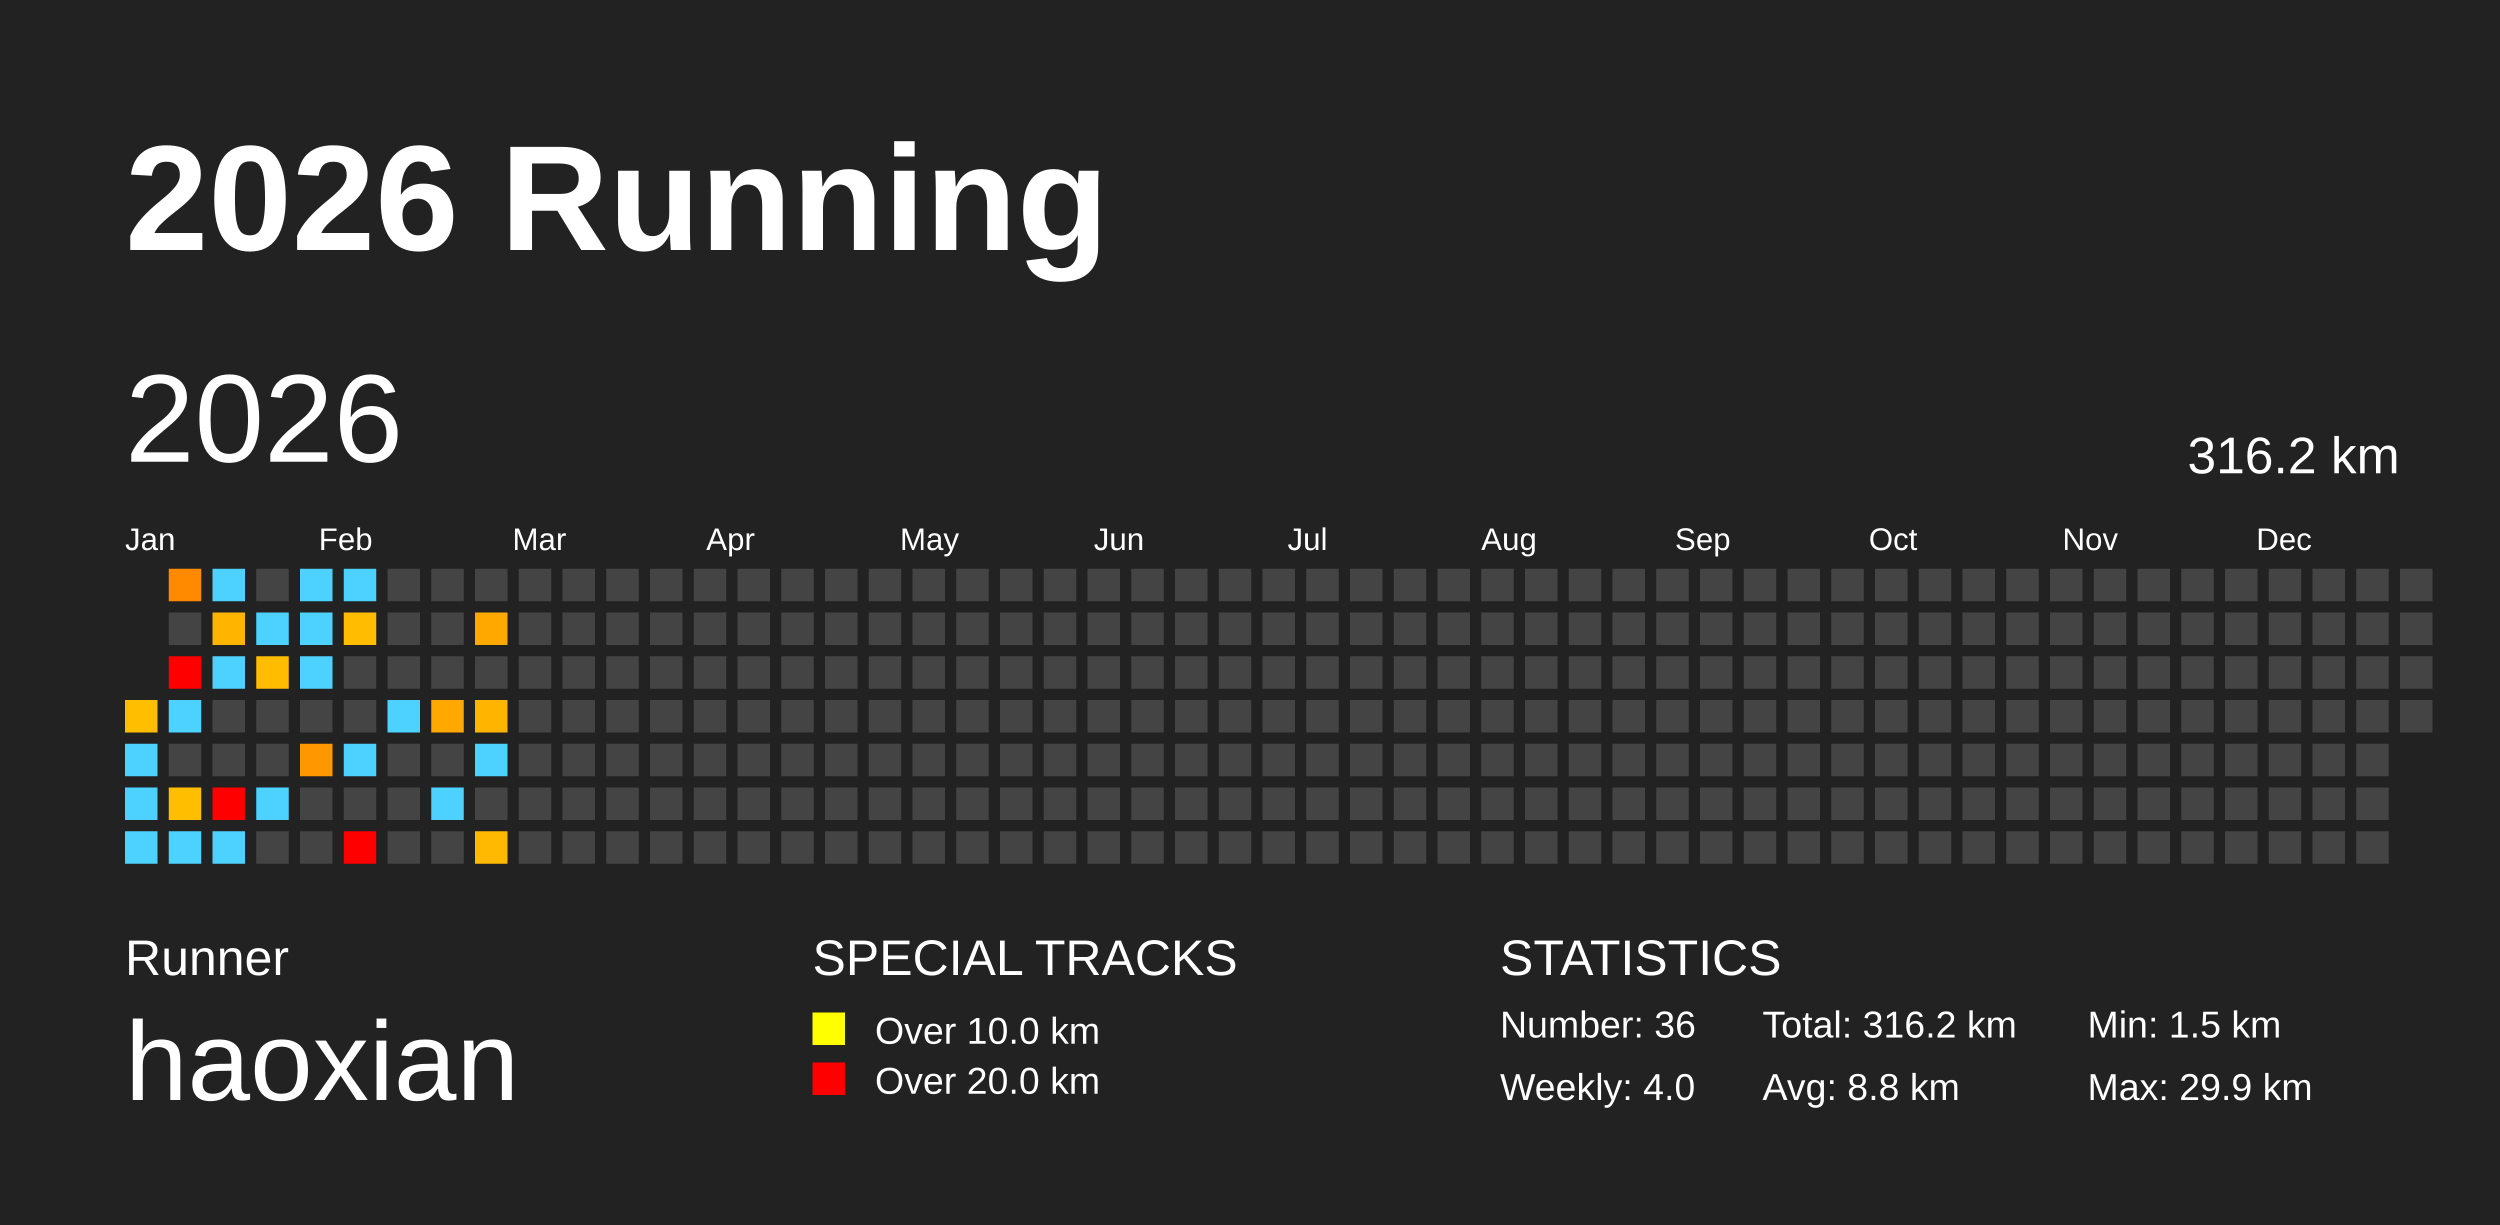
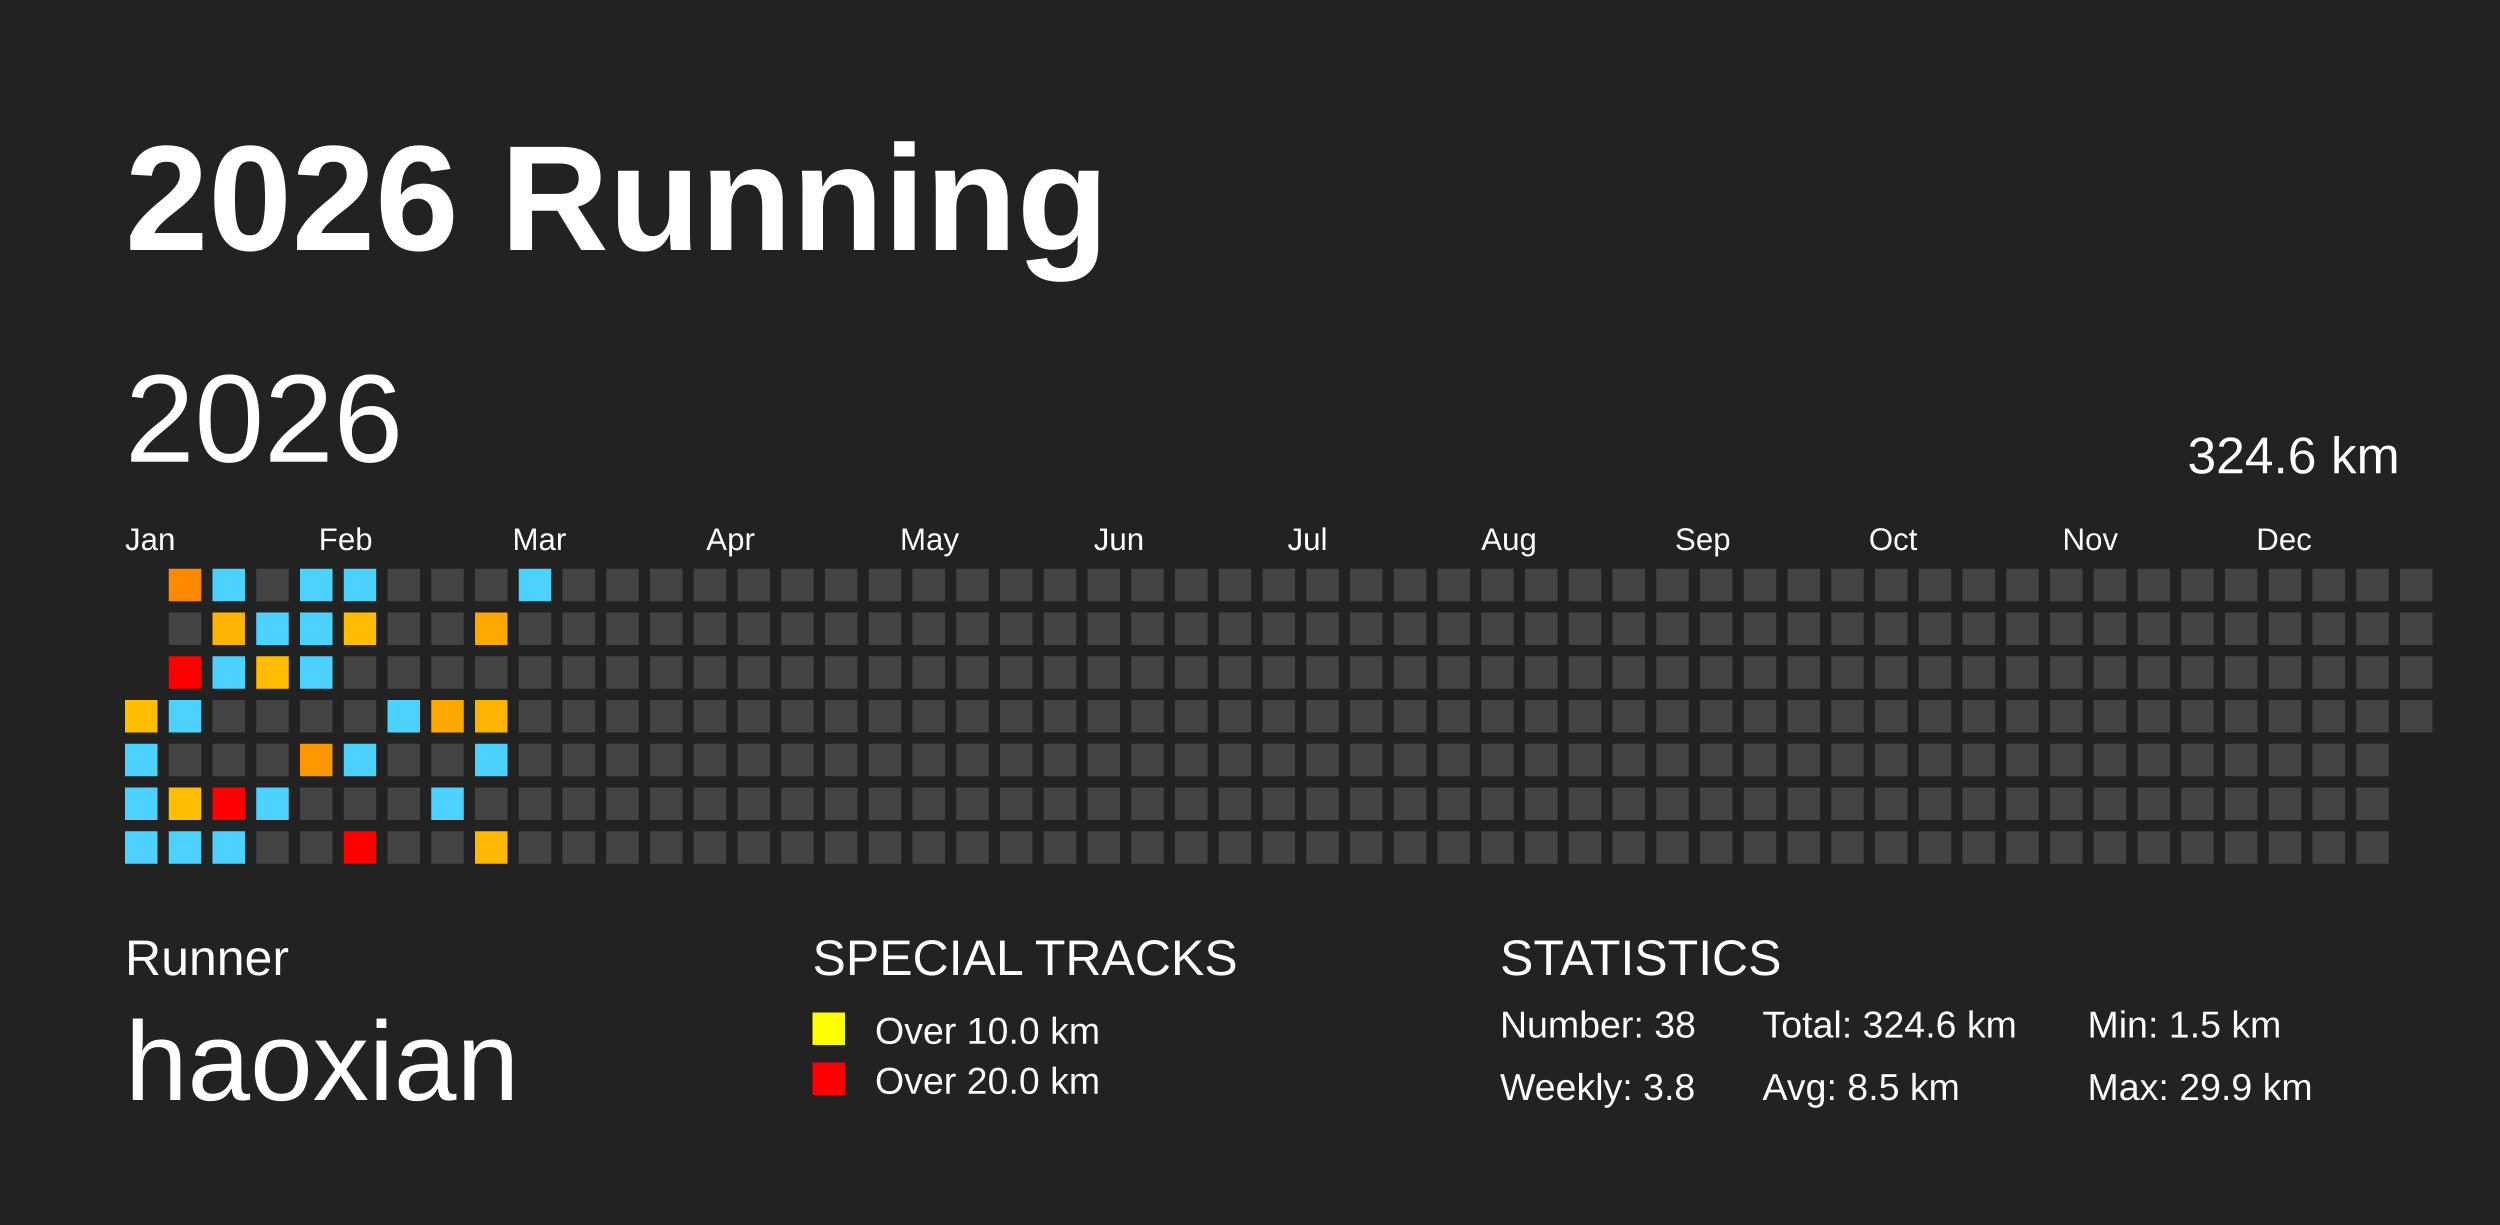
<svg xmlns="http://www.w3.org/2000/svg" baseProfile="full" height="98mm" version="1.1" viewBox="0,0,200,98" width="200mm">
  <defs />
  <rect fill="#222222" height="98" width="200" x="0" y="0" />
  <text fill="#FFFFFF" style="font-size:12px; font-family:Arial; font-weight:bold;" x="10" y="20">2026 Running</text>
  <text fill="#FFFFFF" style="font-size:4px; font-family:Arial" x="10" y="78">Runner</text>
  <text fill="#FFFFFF" style="font-size:9px; font-family:Arial" x="10" y="88">haoxian</text>
  <text fill="#FFFFFF" style="font-size:4px; font-family:Arial" x="65" y="78">SPECIAL TRACKS</text>
  <rect fill="yellow" height="2.6" width="2.6" x="65" y="81" />
  <text fill="#FFFFFF" style="font-size:3px; font-family:Arial" x="70" y="83.5">Over 10.0 km</text>
  <rect fill="red" height="2.6" width="2.6" x="65" y="85" />
  <text fill="#FFFFFF" style="font-size:3px; font-family:Arial" x="70" y="87.5">Over 20.0 km</text>
  <text fill="#FFFFFF" style="font-size:4px; font-family:Arial" x="120" y="78">STATISTICS</text>
-   <text fill="#FFFFFF" style="font-size:3px; font-family:Arial" x="120" y="83">Number: 36</text>
-   <text fill="#FFFFFF" style="font-size:3px; font-family:Arial" x="120" y="88">Weekly: 4.0</text>
-   <text fill="#FFFFFF" style="font-size:3px; font-family:Arial" x="141" y="83">Total: 316.2 km</text>
-   <text fill="#FFFFFF" style="font-size:3px; font-family:Arial" x="141" y="88">Avg: 8.8 km</text>
+   <text fill="#FFFFFF" style="font-size:3px; font-family:Arial" x="120" y="83">Number: 38</text>
+   <text fill="#FFFFFF" style="font-size:3px; font-family:Arial" x="120" y="88">Weekly: 3.8</text>
+   <text fill="#FFFFFF" style="font-size:3px; font-family:Arial" x="141" y="83">Total: 324.6 km</text>
+   <text fill="#FFFFFF" style="font-size:3px; font-family:Arial" x="141" y="88">Avg: 8.5 km</text>
  <text fill="#FFFFFF" style="font-size:3px; font-family:Arial" x="167" y="83">Min: 1.5 km</text>
  <text fill="#FFFFFF" style="font-size:3px; font-family:Arial" x="167" y="88">Max: 29.9 km</text>
  <text dominant-baseline="hanging" fill="#FFFFFF" style="font-size:10.0px; font-family:Arial;" x="10" y="30">2026</text>
-   <text dominant-baseline="hanging" fill="#FFFFFF" style="font-size:4.125px; font-family:Arial;" x="175" y="35">316.2 km</text>
+   <text dominant-baseline="hanging" fill="#FFFFFF" style="font-size:4.125px; font-family:Arial;" x="175" y="35">324.6 km</text>
  <text fill="#FFFFFF" style="font-size:2.5px; font-family:Arial" x="10.0" y="44">Jan</text>
  <text fill="#FFFFFF" style="font-size:2.5px; font-family:Arial" x="25.5" y="44">Feb</text>
  <text fill="#FFFFFF" style="font-size:2.5px; font-family:Arial" x="41.0" y="44">Mar</text>
  <text fill="#FFFFFF" style="font-size:2.5px; font-family:Arial" x="56.5" y="44">Apr</text>
  <text fill="#FFFFFF" style="font-size:2.5px; font-family:Arial" x="72.0" y="44">May</text>
  <text fill="#FFFFFF" style="font-size:2.5px; font-family:Arial" x="87.5" y="44">Jun</text>
  <text fill="#FFFFFF" style="font-size:2.5px; font-family:Arial" x="103.0" y="44">Jul</text>
  <text fill="#FFFFFF" style="font-size:2.5px; font-family:Arial" x="118.5" y="44">Aug</text>
  <text fill="#FFFFFF" style="font-size:2.5px; font-family:Arial" x="134.0" y="44">Sep</text>
  <text fill="#FFFFFF" style="font-size:2.5px; font-family:Arial" x="149.5" y="44">Oct</text>
  <text fill="#FFFFFF" style="font-size:2.5px; font-family:Arial" x="165.0" y="44">Nov</text>
  <text fill="#FFFFFF" style="font-size:2.5px; font-family:Arial" x="180.5" y="44">Dec</text>
  <rect fill="#ffbe00" height="2.6" width="2.6" x="10.0" y="56.0" />
  <rect fill="#4dd2ff" height="2.6" width="2.6" x="10.0" y="59.5" />
  <rect fill="#4dd2ff" height="2.6" width="2.6" x="10.0" y="63.0" />
  <rect fill="#4dd2ff" height="2.6" width="2.6" x="10.0" y="66.5" />
  <rect fill="#ff8a00" height="2.6" width="2.6" x="13.5" y="45.5" />
  <rect fill="#444444" height="2.6" width="2.6" x="13.5" y="49.0" />
  <rect fill="red" height="2.6" width="2.6" x="13.5" y="52.5" />
  <rect fill="#4dd2ff" height="2.6" width="2.6" x="13.5" y="56.0" />
  <rect fill="#444444" height="2.6" width="2.6" x="13.5" y="59.5" />
  <rect fill="#ffbe00" height="2.6" width="2.6" x="13.5" y="63.0" />
  <rect fill="#4dd2ff" height="2.6" width="2.6" x="13.5" y="66.5" />
  <rect fill="#4dd2ff" height="2.6" width="2.6" x="17.0" y="45.5" />
  <rect fill="#ffb400" height="2.6" width="2.6" x="17.0" y="49.0" />
  <rect fill="#4dd2ff" height="2.6" width="2.6" x="17.0" y="52.5" />
  <rect fill="#444444" height="2.6" width="2.6" x="17.0" y="56.0" />
  <rect fill="#444444" height="2.6" width="2.6" x="17.0" y="59.5" />
  <rect fill="red" height="2.6" width="2.6" x="17.0" y="63.0" />
  <rect fill="#4dd2ff" height="2.6" width="2.6" x="17.0" y="66.5" />
  <rect fill="#444444" height="2.6" width="2.6" x="20.5" y="45.5" />
  <rect fill="#4dd2ff" height="2.6" width="2.6" x="20.5" y="49.0" />
  <rect fill="#ffbc00" height="2.6" width="2.6" x="20.5" y="52.5" />
  <rect fill="#444444" height="2.6" width="2.6" x="20.5" y="56.0" />
  <rect fill="#444444" height="2.6" width="2.6" x="20.5" y="59.5" />
  <rect fill="#4dd2ff" height="2.6" width="2.6" x="20.5" y="63.0" />
  <rect fill="#444444" height="2.6" width="2.6" x="20.5" y="66.5" />
  <rect fill="#4dd2ff" height="2.6" width="2.6" x="24.0" y="45.5" />
  <rect fill="#4dd2ff" height="2.6" width="2.6" x="24.0" y="49.0" />
  <rect fill="#4dd2ff" height="2.6" width="2.6" x="24.0" y="52.5" />
  <rect fill="#444444" height="2.6" width="2.6" x="24.0" y="56.0" />
  <rect fill="#ff9700" height="2.6" width="2.6" x="24.0" y="59.5" />
  <rect fill="#444444" height="2.6" width="2.6" x="24.0" y="63.0" />
  <rect fill="#444444" height="2.6" width="2.6" x="24.0" y="66.5" />
  <rect fill="#4dd2ff" height="2.6" width="2.6" x="27.5" y="45.5" />
  <rect fill="#ffbc00" height="2.6" width="2.6" x="27.5" y="49.0" />
  <rect fill="#444444" height="2.6" width="2.6" x="27.5" y="52.5" />
  <rect fill="#444444" height="2.6" width="2.6" x="27.5" y="56.0" />
  <rect fill="#4dd2ff" height="2.6" width="2.6" x="27.5" y="59.5" />
  <rect fill="#444444" height="2.6" width="2.6" x="27.5" y="63.0" />
  <rect fill="red" height="2.6" width="2.6" x="27.5" y="66.5" />
  <rect fill="#444444" height="2.6" width="2.6" x="31.0" y="45.5" />
  <rect fill="#444444" height="2.6" width="2.6" x="31.0" y="49.0" />
  <rect fill="#444444" height="2.6" width="2.6" x="31.0" y="52.5" />
  <rect fill="#4dd2ff" height="2.6" width="2.6" x="31.0" y="56.0" />
  <rect fill="#444444" height="2.6" width="2.6" x="31.0" y="59.5" />
  <rect fill="#444444" height="2.6" width="2.6" x="31.0" y="63.0" />
  <rect fill="#444444" height="2.6" width="2.6" x="31.0" y="66.5" />
  <rect fill="#444444" height="2.6" width="2.6" x="34.5" y="45.5" />
  <rect fill="#444444" height="2.6" width="2.6" x="34.5" y="49.0" />
  <rect fill="#444444" height="2.6" width="2.6" x="34.5" y="52.5" />
  <rect fill="#ffa800" height="2.6" width="2.6" x="34.5" y="56.0" />
  <rect fill="#444444" height="2.6" width="2.6" x="34.5" y="59.5" />
  <rect fill="#4dd2ff" height="2.6" width="2.6" x="34.5" y="63.0" />
  <rect fill="#444444" height="2.6" width="2.6" x="34.5" y="66.5" />
  <rect fill="#444444" height="2.6" width="2.6" x="38.0" y="45.5" />
  <rect fill="#ffa900" height="2.6" width="2.6" x="38.0" y="49.0" />
  <rect fill="#444444" height="2.6" width="2.6" x="38.0" y="52.5" />
  <rect fill="#ffb500" height="2.6" width="2.6" x="38.0" y="56.0" />
  <rect fill="#4dd2ff" height="2.6" width="2.6" x="38.0" y="59.5" />
  <rect fill="#444444" height="2.6" width="2.6" x="38.0" y="63.0" />
  <rect fill="#ffb900" height="2.6" width="2.6" x="38.0" y="66.5" />
-   <rect fill="#444444" height="2.6" width="2.6" x="41.5" y="45.5" />
+   <rect fill="#4dd2ff" height="2.6" width="2.6" x="41.5" y="45.5" />
  <rect fill="#444444" height="2.6" width="2.6" x="41.5" y="49.0" />
  <rect fill="#444444" height="2.6" width="2.6" x="41.5" y="52.5" />
  <rect fill="#444444" height="2.6" width="2.6" x="41.5" y="56.0" />
  <rect fill="#444444" height="2.6" width="2.6" x="41.5" y="59.5" />
  <rect fill="#444444" height="2.6" width="2.6" x="41.5" y="63.0" />
  <rect fill="#444444" height="2.6" width="2.6" x="41.5" y="66.5" />
  <rect fill="#444444" height="2.6" width="2.6" x="45.0" y="45.5" />
  <rect fill="#444444" height="2.6" width="2.6" x="45.0" y="49.0" />
  <rect fill="#444444" height="2.6" width="2.6" x="45.0" y="52.5" />
  <rect fill="#444444" height="2.6" width="2.6" x="45.0" y="56.0" />
  <rect fill="#444444" height="2.6" width="2.6" x="45.0" y="59.5" />
  <rect fill="#444444" height="2.6" width="2.6" x="45.0" y="63.0" />
  <rect fill="#444444" height="2.6" width="2.6" x="45.0" y="66.5" />
  <rect fill="#444444" height="2.6" width="2.6" x="48.5" y="45.5" />
  <rect fill="#444444" height="2.6" width="2.6" x="48.5" y="49.0" />
  <rect fill="#444444" height="2.6" width="2.6" x="48.5" y="52.5" />
  <rect fill="#444444" height="2.6" width="2.6" x="48.5" y="56.0" />
  <rect fill="#444444" height="2.6" width="2.6" x="48.5" y="59.5" />
  <rect fill="#444444" height="2.6" width="2.6" x="48.5" y="63.0" />
  <rect fill="#444444" height="2.6" width="2.6" x="48.5" y="66.5" />
  <rect fill="#444444" height="2.6" width="2.6" x="52.0" y="45.5" />
  <rect fill="#444444" height="2.6" width="2.6" x="52.0" y="49.0" />
  <rect fill="#444444" height="2.6" width="2.6" x="52.0" y="52.5" />
  <rect fill="#444444" height="2.6" width="2.6" x="52.0" y="56.0" />
  <rect fill="#444444" height="2.6" width="2.6" x="52.0" y="59.5" />
  <rect fill="#444444" height="2.6" width="2.6" x="52.0" y="63.0" />
  <rect fill="#444444" height="2.6" width="2.6" x="52.0" y="66.5" />
  <rect fill="#444444" height="2.6" width="2.6" x="55.5" y="45.5" />
  <rect fill="#444444" height="2.6" width="2.6" x="55.5" y="49.0" />
  <rect fill="#444444" height="2.6" width="2.6" x="55.5" y="52.5" />
  <rect fill="#444444" height="2.6" width="2.6" x="55.5" y="56.0" />
  <rect fill="#444444" height="2.6" width="2.6" x="55.5" y="59.5" />
  <rect fill="#444444" height="2.6" width="2.6" x="55.5" y="63.0" />
  <rect fill="#444444" height="2.6" width="2.6" x="55.5" y="66.5" />
  <rect fill="#444444" height="2.6" width="2.6" x="59.0" y="45.5" />
  <rect fill="#444444" height="2.6" width="2.6" x="59.0" y="49.0" />
  <rect fill="#444444" height="2.6" width="2.6" x="59.0" y="52.5" />
  <rect fill="#444444" height="2.6" width="2.6" x="59.0" y="56.0" />
  <rect fill="#444444" height="2.6" width="2.6" x="59.0" y="59.5" />
  <rect fill="#444444" height="2.6" width="2.6" x="59.0" y="63.0" />
  <rect fill="#444444" height="2.6" width="2.6" x="59.0" y="66.5" />
  <rect fill="#444444" height="2.6" width="2.6" x="62.5" y="45.5" />
  <rect fill="#444444" height="2.6" width="2.6" x="62.5" y="49.0" />
  <rect fill="#444444" height="2.6" width="2.6" x="62.5" y="52.5" />
  <rect fill="#444444" height="2.6" width="2.6" x="62.5" y="56.0" />
  <rect fill="#444444" height="2.6" width="2.6" x="62.5" y="59.5" />
  <rect fill="#444444" height="2.6" width="2.6" x="62.5" y="63.0" />
  <rect fill="#444444" height="2.6" width="2.6" x="62.5" y="66.5" />
  <rect fill="#444444" height="2.6" width="2.6" x="66.0" y="45.5" />
  <rect fill="#444444" height="2.6" width="2.6" x="66.0" y="49.0" />
  <rect fill="#444444" height="2.6" width="2.6" x="66.0" y="52.5" />
  <rect fill="#444444" height="2.6" width="2.6" x="66.0" y="56.0" />
  <rect fill="#444444" height="2.6" width="2.6" x="66.0" y="59.5" />
  <rect fill="#444444" height="2.6" width="2.6" x="66.0" y="63.0" />
  <rect fill="#444444" height="2.6" width="2.6" x="66.0" y="66.5" />
  <rect fill="#444444" height="2.6" width="2.6" x="69.5" y="45.5" />
  <rect fill="#444444" height="2.6" width="2.6" x="69.5" y="49.0" />
  <rect fill="#444444" height="2.6" width="2.6" x="69.5" y="52.5" />
  <rect fill="#444444" height="2.6" width="2.6" x="69.5" y="56.0" />
  <rect fill="#444444" height="2.6" width="2.6" x="69.5" y="59.5" />
  <rect fill="#444444" height="2.6" width="2.6" x="69.5" y="63.0" />
  <rect fill="#444444" height="2.6" width="2.6" x="69.5" y="66.5" />
  <rect fill="#444444" height="2.6" width="2.6" x="73.0" y="45.5" />
  <rect fill="#444444" height="2.6" width="2.6" x="73.0" y="49.0" />
  <rect fill="#444444" height="2.6" width="2.6" x="73.0" y="52.5" />
  <rect fill="#444444" height="2.6" width="2.6" x="73.0" y="56.0" />
  <rect fill="#444444" height="2.6" width="2.6" x="73.0" y="59.5" />
  <rect fill="#444444" height="2.6" width="2.6" x="73.0" y="63.0" />
  <rect fill="#444444" height="2.6" width="2.6" x="73.0" y="66.5" />
  <rect fill="#444444" height="2.6" width="2.6" x="76.5" y="45.5" />
  <rect fill="#444444" height="2.6" width="2.6" x="76.5" y="49.0" />
  <rect fill="#444444" height="2.6" width="2.6" x="76.5" y="52.5" />
  <rect fill="#444444" height="2.6" width="2.6" x="76.5" y="56.0" />
  <rect fill="#444444" height="2.6" width="2.6" x="76.5" y="59.5" />
  <rect fill="#444444" height="2.6" width="2.6" x="76.5" y="63.0" />
  <rect fill="#444444" height="2.6" width="2.6" x="76.5" y="66.5" />
  <rect fill="#444444" height="2.6" width="2.6" x="80.0" y="45.5" />
  <rect fill="#444444" height="2.6" width="2.6" x="80.0" y="49.0" />
  <rect fill="#444444" height="2.6" width="2.6" x="80.0" y="52.5" />
  <rect fill="#444444" height="2.6" width="2.6" x="80.0" y="56.0" />
  <rect fill="#444444" height="2.6" width="2.6" x="80.0" y="59.5" />
  <rect fill="#444444" height="2.6" width="2.6" x="80.0" y="63.0" />
  <rect fill="#444444" height="2.6" width="2.6" x="80.0" y="66.5" />
  <rect fill="#444444" height="2.6" width="2.6" x="83.5" y="45.5" />
  <rect fill="#444444" height="2.6" width="2.6" x="83.5" y="49.0" />
  <rect fill="#444444" height="2.6" width="2.6" x="83.5" y="52.5" />
  <rect fill="#444444" height="2.6" width="2.6" x="83.5" y="56.0" />
  <rect fill="#444444" height="2.6" width="2.6" x="83.5" y="59.5" />
  <rect fill="#444444" height="2.6" width="2.6" x="83.5" y="63.0" />
  <rect fill="#444444" height="2.6" width="2.6" x="83.5" y="66.5" />
  <rect fill="#444444" height="2.6" width="2.6" x="87.0" y="45.5" />
  <rect fill="#444444" height="2.6" width="2.6" x="87.0" y="49.0" />
  <rect fill="#444444" height="2.6" width="2.6" x="87.0" y="52.5" />
  <rect fill="#444444" height="2.6" width="2.6" x="87.0" y="56.0" />
  <rect fill="#444444" height="2.6" width="2.6" x="87.0" y="59.5" />
  <rect fill="#444444" height="2.6" width="2.6" x="87.0" y="63.0" />
  <rect fill="#444444" height="2.6" width="2.6" x="87.0" y="66.5" />
  <rect fill="#444444" height="2.6" width="2.6" x="90.5" y="45.5" />
  <rect fill="#444444" height="2.6" width="2.6" x="90.5" y="49.0" />
  <rect fill="#444444" height="2.6" width="2.6" x="90.5" y="52.5" />
  <rect fill="#444444" height="2.6" width="2.6" x="90.5" y="56.0" />
  <rect fill="#444444" height="2.6" width="2.6" x="90.5" y="59.5" />
  <rect fill="#444444" height="2.6" width="2.6" x="90.5" y="63.0" />
  <rect fill="#444444" height="2.6" width="2.6" x="90.5" y="66.5" />
  <rect fill="#444444" height="2.6" width="2.6" x="94.0" y="45.5" />
  <rect fill="#444444" height="2.6" width="2.6" x="94.0" y="49.0" />
  <rect fill="#444444" height="2.6" width="2.6" x="94.0" y="52.5" />
  <rect fill="#444444" height="2.6" width="2.6" x="94.0" y="56.0" />
  <rect fill="#444444" height="2.6" width="2.6" x="94.0" y="59.5" />
  <rect fill="#444444" height="2.6" width="2.6" x="94.0" y="63.0" />
  <rect fill="#444444" height="2.6" width="2.6" x="94.0" y="66.5" />
  <rect fill="#444444" height="2.6" width="2.6" x="97.5" y="45.5" />
  <rect fill="#444444" height="2.6" width="2.6" x="97.5" y="49.0" />
  <rect fill="#444444" height="2.6" width="2.6" x="97.5" y="52.5" />
  <rect fill="#444444" height="2.6" width="2.6" x="97.5" y="56.0" />
  <rect fill="#444444" height="2.6" width="2.6" x="97.5" y="59.5" />
  <rect fill="#444444" height="2.6" width="2.6" x="97.5" y="63.0" />
  <rect fill="#444444" height="2.6" width="2.6" x="97.5" y="66.5" />
  <rect fill="#444444" height="2.6" width="2.6" x="101.0" y="45.5" />
  <rect fill="#444444" height="2.6" width="2.6" x="101.0" y="49.0" />
  <rect fill="#444444" height="2.6" width="2.6" x="101.0" y="52.5" />
  <rect fill="#444444" height="2.6" width="2.6" x="101.0" y="56.0" />
  <rect fill="#444444" height="2.6" width="2.6" x="101.0" y="59.5" />
  <rect fill="#444444" height="2.6" width="2.6" x="101.0" y="63.0" />
  <rect fill="#444444" height="2.6" width="2.6" x="101.0" y="66.5" />
  <rect fill="#444444" height="2.6" width="2.6" x="104.5" y="45.5" />
  <rect fill="#444444" height="2.6" width="2.6" x="104.5" y="49.0" />
  <rect fill="#444444" height="2.6" width="2.6" x="104.5" y="52.5" />
  <rect fill="#444444" height="2.6" width="2.6" x="104.5" y="56.0" />
  <rect fill="#444444" height="2.6" width="2.6" x="104.5" y="59.5" />
  <rect fill="#444444" height="2.6" width="2.6" x="104.5" y="63.0" />
  <rect fill="#444444" height="2.6" width="2.6" x="104.5" y="66.5" />
  <rect fill="#444444" height="2.6" width="2.6" x="108.0" y="45.5" />
  <rect fill="#444444" height="2.6" width="2.6" x="108.0" y="49.0" />
  <rect fill="#444444" height="2.6" width="2.6" x="108.0" y="52.5" />
  <rect fill="#444444" height="2.6" width="2.6" x="108.0" y="56.0" />
  <rect fill="#444444" height="2.6" width="2.6" x="108.0" y="59.5" />
  <rect fill="#444444" height="2.6" width="2.6" x="108.0" y="63.0" />
  <rect fill="#444444" height="2.6" width="2.6" x="108.0" y="66.5" />
  <rect fill="#444444" height="2.6" width="2.6" x="111.5" y="45.5" />
  <rect fill="#444444" height="2.6" width="2.6" x="111.5" y="49.0" />
  <rect fill="#444444" height="2.6" width="2.6" x="111.5" y="52.5" />
  <rect fill="#444444" height="2.6" width="2.6" x="111.5" y="56.0" />
  <rect fill="#444444" height="2.6" width="2.6" x="111.5" y="59.5" />
  <rect fill="#444444" height="2.6" width="2.6" x="111.5" y="63.0" />
  <rect fill="#444444" height="2.6" width="2.6" x="111.5" y="66.5" />
  <rect fill="#444444" height="2.6" width="2.6" x="115.0" y="45.5" />
  <rect fill="#444444" height="2.6" width="2.6" x="115.0" y="49.0" />
  <rect fill="#444444" height="2.6" width="2.6" x="115.0" y="52.5" />
  <rect fill="#444444" height="2.6" width="2.6" x="115.0" y="56.0" />
  <rect fill="#444444" height="2.6" width="2.6" x="115.0" y="59.5" />
  <rect fill="#444444" height="2.6" width="2.6" x="115.0" y="63.0" />
  <rect fill="#444444" height="2.6" width="2.6" x="115.0" y="66.5" />
  <rect fill="#444444" height="2.6" width="2.6" x="118.5" y="45.5" />
  <rect fill="#444444" height="2.6" width="2.6" x="118.5" y="49.0" />
  <rect fill="#444444" height="2.6" width="2.6" x="118.5" y="52.5" />
  <rect fill="#444444" height="2.6" width="2.6" x="118.5" y="56.0" />
  <rect fill="#444444" height="2.6" width="2.6" x="118.5" y="59.5" />
  <rect fill="#444444" height="2.6" width="2.6" x="118.5" y="63.0" />
  <rect fill="#444444" height="2.6" width="2.6" x="118.5" y="66.5" />
  <rect fill="#444444" height="2.6" width="2.6" x="122.0" y="45.5" />
  <rect fill="#444444" height="2.6" width="2.6" x="122.0" y="49.0" />
  <rect fill="#444444" height="2.6" width="2.6" x="122.0" y="52.5" />
  <rect fill="#444444" height="2.6" width="2.6" x="122.0" y="56.0" />
  <rect fill="#444444" height="2.6" width="2.6" x="122.0" y="59.5" />
  <rect fill="#444444" height="2.6" width="2.6" x="122.0" y="63.0" />
  <rect fill="#444444" height="2.6" width="2.6" x="122.0" y="66.5" />
  <rect fill="#444444" height="2.6" width="2.6" x="125.5" y="45.5" />
  <rect fill="#444444" height="2.6" width="2.6" x="125.5" y="49.0" />
  <rect fill="#444444" height="2.6" width="2.6" x="125.5" y="52.5" />
  <rect fill="#444444" height="2.6" width="2.6" x="125.5" y="56.0" />
  <rect fill="#444444" height="2.6" width="2.6" x="125.5" y="59.5" />
  <rect fill="#444444" height="2.6" width="2.6" x="125.5" y="63.0" />
  <rect fill="#444444" height="2.6" width="2.6" x="125.5" y="66.5" />
  <rect fill="#444444" height="2.6" width="2.6" x="129.0" y="45.5" />
  <rect fill="#444444" height="2.6" width="2.6" x="129.0" y="49.0" />
  <rect fill="#444444" height="2.6" width="2.6" x="129.0" y="52.5" />
  <rect fill="#444444" height="2.6" width="2.6" x="129.0" y="56.0" />
  <rect fill="#444444" height="2.6" width="2.6" x="129.0" y="59.5" />
  <rect fill="#444444" height="2.6" width="2.6" x="129.0" y="63.0" />
  <rect fill="#444444" height="2.6" width="2.6" x="129.0" y="66.5" />
  <rect fill="#444444" height="2.6" width="2.6" x="132.5" y="45.5" />
  <rect fill="#444444" height="2.6" width="2.6" x="132.5" y="49.0" />
  <rect fill="#444444" height="2.6" width="2.6" x="132.5" y="52.5" />
  <rect fill="#444444" height="2.6" width="2.6" x="132.5" y="56.0" />
  <rect fill="#444444" height="2.6" width="2.6" x="132.5" y="59.5" />
  <rect fill="#444444" height="2.6" width="2.6" x="132.5" y="63.0" />
  <rect fill="#444444" height="2.6" width="2.6" x="132.5" y="66.5" />
  <rect fill="#444444" height="2.6" width="2.6" x="136.0" y="45.5" />
  <rect fill="#444444" height="2.6" width="2.6" x="136.0" y="49.0" />
  <rect fill="#444444" height="2.6" width="2.6" x="136.0" y="52.5" />
  <rect fill="#444444" height="2.6" width="2.6" x="136.0" y="56.0" />
  <rect fill="#444444" height="2.6" width="2.6" x="136.0" y="59.5" />
  <rect fill="#444444" height="2.6" width="2.6" x="136.0" y="63.0" />
  <rect fill="#444444" height="2.6" width="2.6" x="136.0" y="66.5" />
  <rect fill="#444444" height="2.6" width="2.6" x="139.5" y="45.5" />
  <rect fill="#444444" height="2.6" width="2.6" x="139.5" y="49.0" />
  <rect fill="#444444" height="2.6" width="2.6" x="139.5" y="52.5" />
  <rect fill="#444444" height="2.6" width="2.6" x="139.5" y="56.0" />
  <rect fill="#444444" height="2.6" width="2.6" x="139.5" y="59.5" />
  <rect fill="#444444" height="2.6" width="2.6" x="139.5" y="63.0" />
  <rect fill="#444444" height="2.6" width="2.6" x="139.5" y="66.5" />
  <rect fill="#444444" height="2.6" width="2.6" x="143.0" y="45.5" />
  <rect fill="#444444" height="2.6" width="2.6" x="143.0" y="49.0" />
  <rect fill="#444444" height="2.6" width="2.6" x="143.0" y="52.5" />
  <rect fill="#444444" height="2.6" width="2.6" x="143.0" y="56.0" />
  <rect fill="#444444" height="2.6" width="2.6" x="143.0" y="59.5" />
  <rect fill="#444444" height="2.6" width="2.6" x="143.0" y="63.0" />
  <rect fill="#444444" height="2.6" width="2.6" x="143.0" y="66.5" />
  <rect fill="#444444" height="2.6" width="2.6" x="146.5" y="45.5" />
  <rect fill="#444444" height="2.6" width="2.6" x="146.5" y="49.0" />
  <rect fill="#444444" height="2.6" width="2.6" x="146.5" y="52.5" />
  <rect fill="#444444" height="2.6" width="2.6" x="146.5" y="56.0" />
  <rect fill="#444444" height="2.6" width="2.6" x="146.5" y="59.5" />
  <rect fill="#444444" height="2.6" width="2.6" x="146.5" y="63.0" />
  <rect fill="#444444" height="2.6" width="2.6" x="146.5" y="66.5" />
  <rect fill="#444444" height="2.6" width="2.6" x="150.0" y="45.5" />
  <rect fill="#444444" height="2.6" width="2.6" x="150.0" y="49.0" />
  <rect fill="#444444" height="2.6" width="2.6" x="150.0" y="52.5" />
  <rect fill="#444444" height="2.6" width="2.6" x="150.0" y="56.0" />
  <rect fill="#444444" height="2.6" width="2.6" x="150.0" y="59.5" />
  <rect fill="#444444" height="2.6" width="2.6" x="150.0" y="63.0" />
  <rect fill="#444444" height="2.6" width="2.6" x="150.0" y="66.5" />
  <rect fill="#444444" height="2.6" width="2.6" x="153.5" y="45.5" />
  <rect fill="#444444" height="2.6" width="2.6" x="153.5" y="49.0" />
  <rect fill="#444444" height="2.6" width="2.6" x="153.5" y="52.5" />
  <rect fill="#444444" height="2.6" width="2.6" x="153.5" y="56.0" />
  <rect fill="#444444" height="2.6" width="2.6" x="153.5" y="59.5" />
  <rect fill="#444444" height="2.6" width="2.6" x="153.5" y="63.0" />
  <rect fill="#444444" height="2.6" width="2.6" x="153.5" y="66.5" />
  <rect fill="#444444" height="2.6" width="2.6" x="157.0" y="45.5" />
  <rect fill="#444444" height="2.6" width="2.6" x="157.0" y="49.0" />
  <rect fill="#444444" height="2.6" width="2.6" x="157.0" y="52.5" />
  <rect fill="#444444" height="2.6" width="2.6" x="157.0" y="56.0" />
  <rect fill="#444444" height="2.6" width="2.6" x="157.0" y="59.5" />
  <rect fill="#444444" height="2.6" width="2.6" x="157.0" y="63.0" />
  <rect fill="#444444" height="2.6" width="2.6" x="157.0" y="66.5" />
  <rect fill="#444444" height="2.6" width="2.6" x="160.5" y="45.5" />
  <rect fill="#444444" height="2.6" width="2.6" x="160.5" y="49.0" />
  <rect fill="#444444" height="2.6" width="2.6" x="160.5" y="52.5" />
  <rect fill="#444444" height="2.6" width="2.6" x="160.5" y="56.0" />
  <rect fill="#444444" height="2.6" width="2.6" x="160.5" y="59.5" />
  <rect fill="#444444" height="2.6" width="2.6" x="160.5" y="63.0" />
  <rect fill="#444444" height="2.6" width="2.6" x="160.5" y="66.5" />
  <rect fill="#444444" height="2.6" width="2.6" x="164.0" y="45.5" />
  <rect fill="#444444" height="2.6" width="2.6" x="164.0" y="49.0" />
  <rect fill="#444444" height="2.6" width="2.6" x="164.0" y="52.5" />
  <rect fill="#444444" height="2.6" width="2.6" x="164.0" y="56.0" />
  <rect fill="#444444" height="2.6" width="2.6" x="164.0" y="59.5" />
  <rect fill="#444444" height="2.6" width="2.6" x="164.0" y="63.0" />
  <rect fill="#444444" height="2.6" width="2.6" x="164.0" y="66.5" />
  <rect fill="#444444" height="2.6" width="2.6" x="167.5" y="45.5" />
  <rect fill="#444444" height="2.6" width="2.6" x="167.5" y="49.0" />
  <rect fill="#444444" height="2.6" width="2.6" x="167.5" y="52.5" />
  <rect fill="#444444" height="2.6" width="2.6" x="167.5" y="56.0" />
  <rect fill="#444444" height="2.6" width="2.6" x="167.5" y="59.5" />
  <rect fill="#444444" height="2.6" width="2.6" x="167.5" y="63.0" />
  <rect fill="#444444" height="2.6" width="2.6" x="167.5" y="66.5" />
  <rect fill="#444444" height="2.6" width="2.6" x="171.0" y="45.5" />
  <rect fill="#444444" height="2.6" width="2.6" x="171.0" y="49.0" />
  <rect fill="#444444" height="2.6" width="2.6" x="171.0" y="52.5" />
  <rect fill="#444444" height="2.6" width="2.6" x="171.0" y="56.0" />
  <rect fill="#444444" height="2.6" width="2.6" x="171.0" y="59.5" />
  <rect fill="#444444" height="2.6" width="2.6" x="171.0" y="63.0" />
  <rect fill="#444444" height="2.6" width="2.6" x="171.0" y="66.5" />
  <rect fill="#444444" height="2.6" width="2.6" x="174.5" y="45.5" />
  <rect fill="#444444" height="2.6" width="2.6" x="174.5" y="49.0" />
  <rect fill="#444444" height="2.6" width="2.6" x="174.5" y="52.5" />
  <rect fill="#444444" height="2.6" width="2.6" x="174.5" y="56.0" />
  <rect fill="#444444" height="2.6" width="2.6" x="174.5" y="59.5" />
  <rect fill="#444444" height="2.6" width="2.6" x="174.5" y="63.0" />
  <rect fill="#444444" height="2.6" width="2.6" x="174.5" y="66.5" />
  <rect fill="#444444" height="2.6" width="2.6" x="178.0" y="45.5" />
  <rect fill="#444444" height="2.6" width="2.6" x="178.0" y="49.0" />
  <rect fill="#444444" height="2.6" width="2.6" x="178.0" y="52.5" />
  <rect fill="#444444" height="2.6" width="2.6" x="178.0" y="56.0" />
  <rect fill="#444444" height="2.6" width="2.6" x="178.0" y="59.5" />
  <rect fill="#444444" height="2.6" width="2.6" x="178.0" y="63.0" />
  <rect fill="#444444" height="2.6" width="2.6" x="178.0" y="66.5" />
  <rect fill="#444444" height="2.6" width="2.6" x="181.5" y="45.5" />
  <rect fill="#444444" height="2.6" width="2.6" x="181.5" y="49.0" />
  <rect fill="#444444" height="2.6" width="2.6" x="181.5" y="52.5" />
  <rect fill="#444444" height="2.6" width="2.6" x="181.5" y="56.0" />
  <rect fill="#444444" height="2.6" width="2.6" x="181.5" y="59.5" />
  <rect fill="#444444" height="2.6" width="2.6" x="181.5" y="63.0" />
  <rect fill="#444444" height="2.6" width="2.6" x="181.5" y="66.5" />
  <rect fill="#444444" height="2.6" width="2.6" x="185.0" y="45.5" />
  <rect fill="#444444" height="2.6" width="2.6" x="185.0" y="49.0" />
  <rect fill="#444444" height="2.6" width="2.6" x="185.0" y="52.5" />
  <rect fill="#444444" height="2.6" width="2.6" x="185.0" y="56.0" />
  <rect fill="#444444" height="2.6" width="2.6" x="185.0" y="59.5" />
  <rect fill="#444444" height="2.6" width="2.6" x="185.0" y="63.0" />
  <rect fill="#444444" height="2.6" width="2.6" x="185.0" y="66.5" />
  <rect fill="#444444" height="2.6" width="2.6" x="188.5" y="45.5" />
  <rect fill="#444444" height="2.6" width="2.6" x="188.5" y="49.0" />
  <rect fill="#444444" height="2.6" width="2.6" x="188.5" y="52.5" />
  <rect fill="#444444" height="2.6" width="2.6" x="188.5" y="56.0" />
  <rect fill="#444444" height="2.6" width="2.6" x="188.5" y="59.5" />
  <rect fill="#444444" height="2.6" width="2.6" x="188.5" y="63.0" />
  <rect fill="#444444" height="2.6" width="2.6" x="188.5" y="66.5" />
  <rect fill="#444444" height="2.6" width="2.6" x="192.0" y="45.5" />
  <rect fill="#444444" height="2.6" width="2.6" x="192.0" y="49.0" />
  <rect fill="#444444" height="2.6" width="2.6" x="192.0" y="52.5" />
  <rect fill="#444444" height="2.6" width="2.6" x="192.0" y="56.0" />
</svg>
